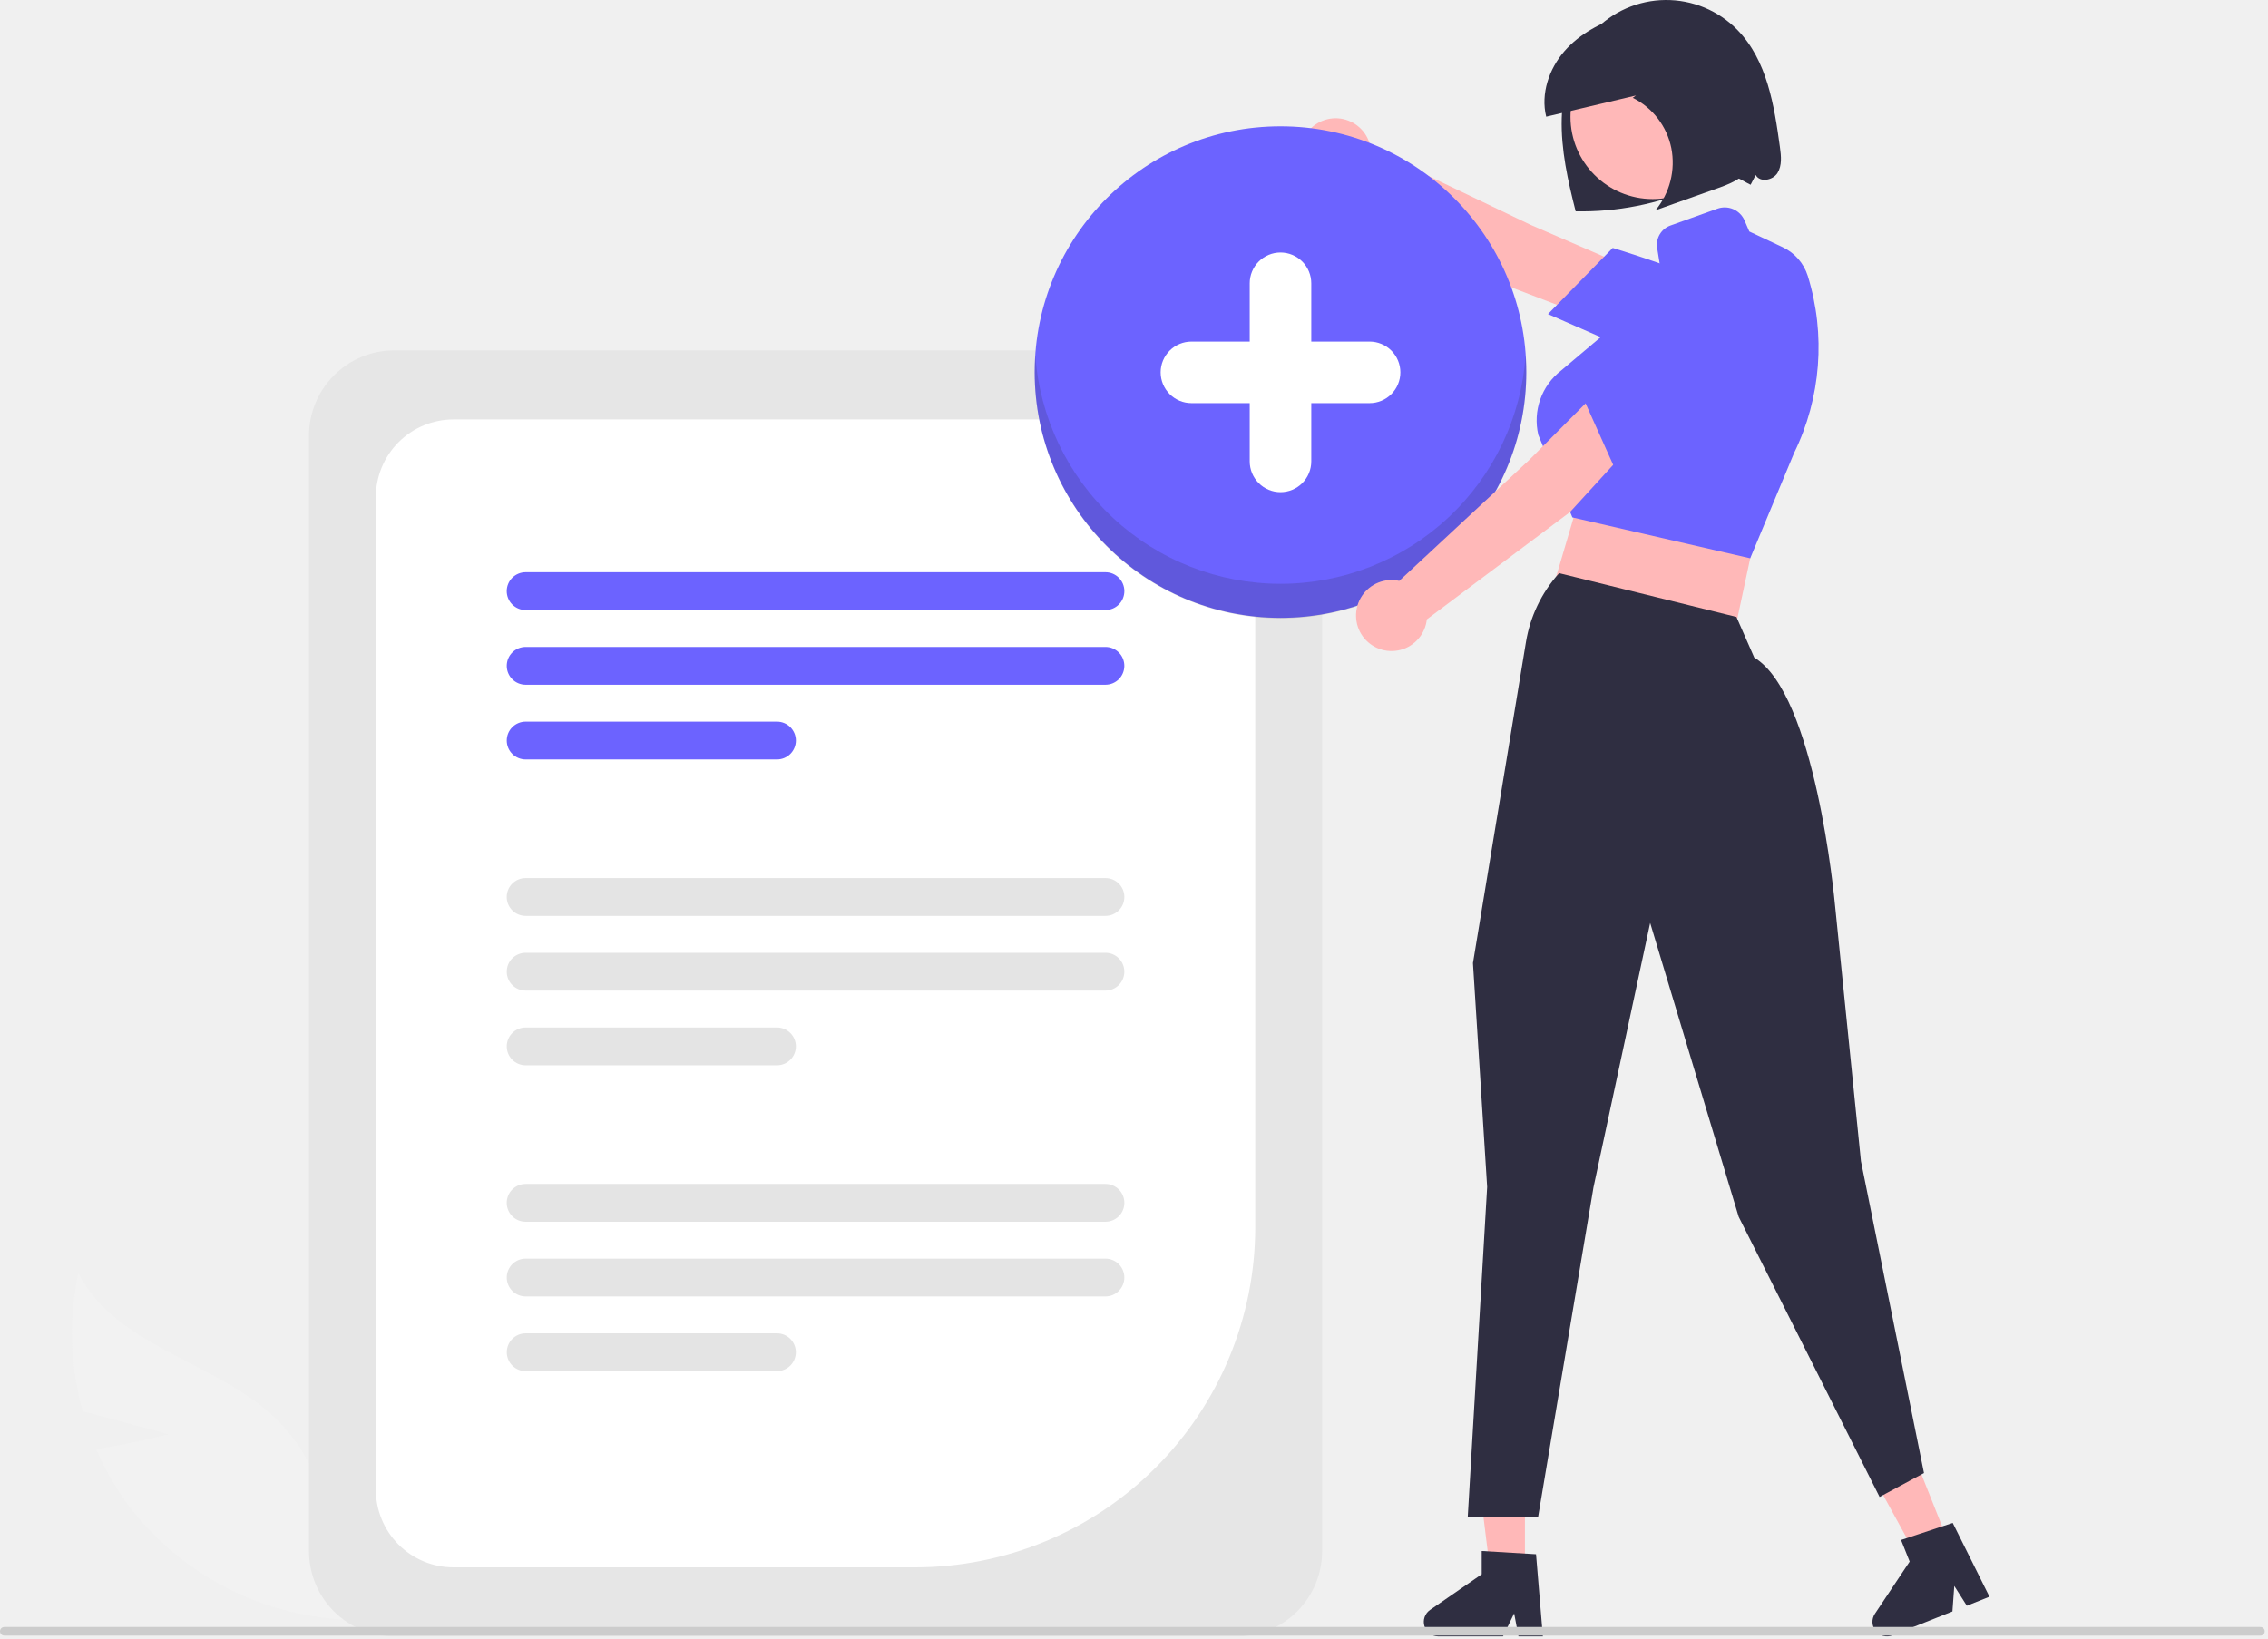
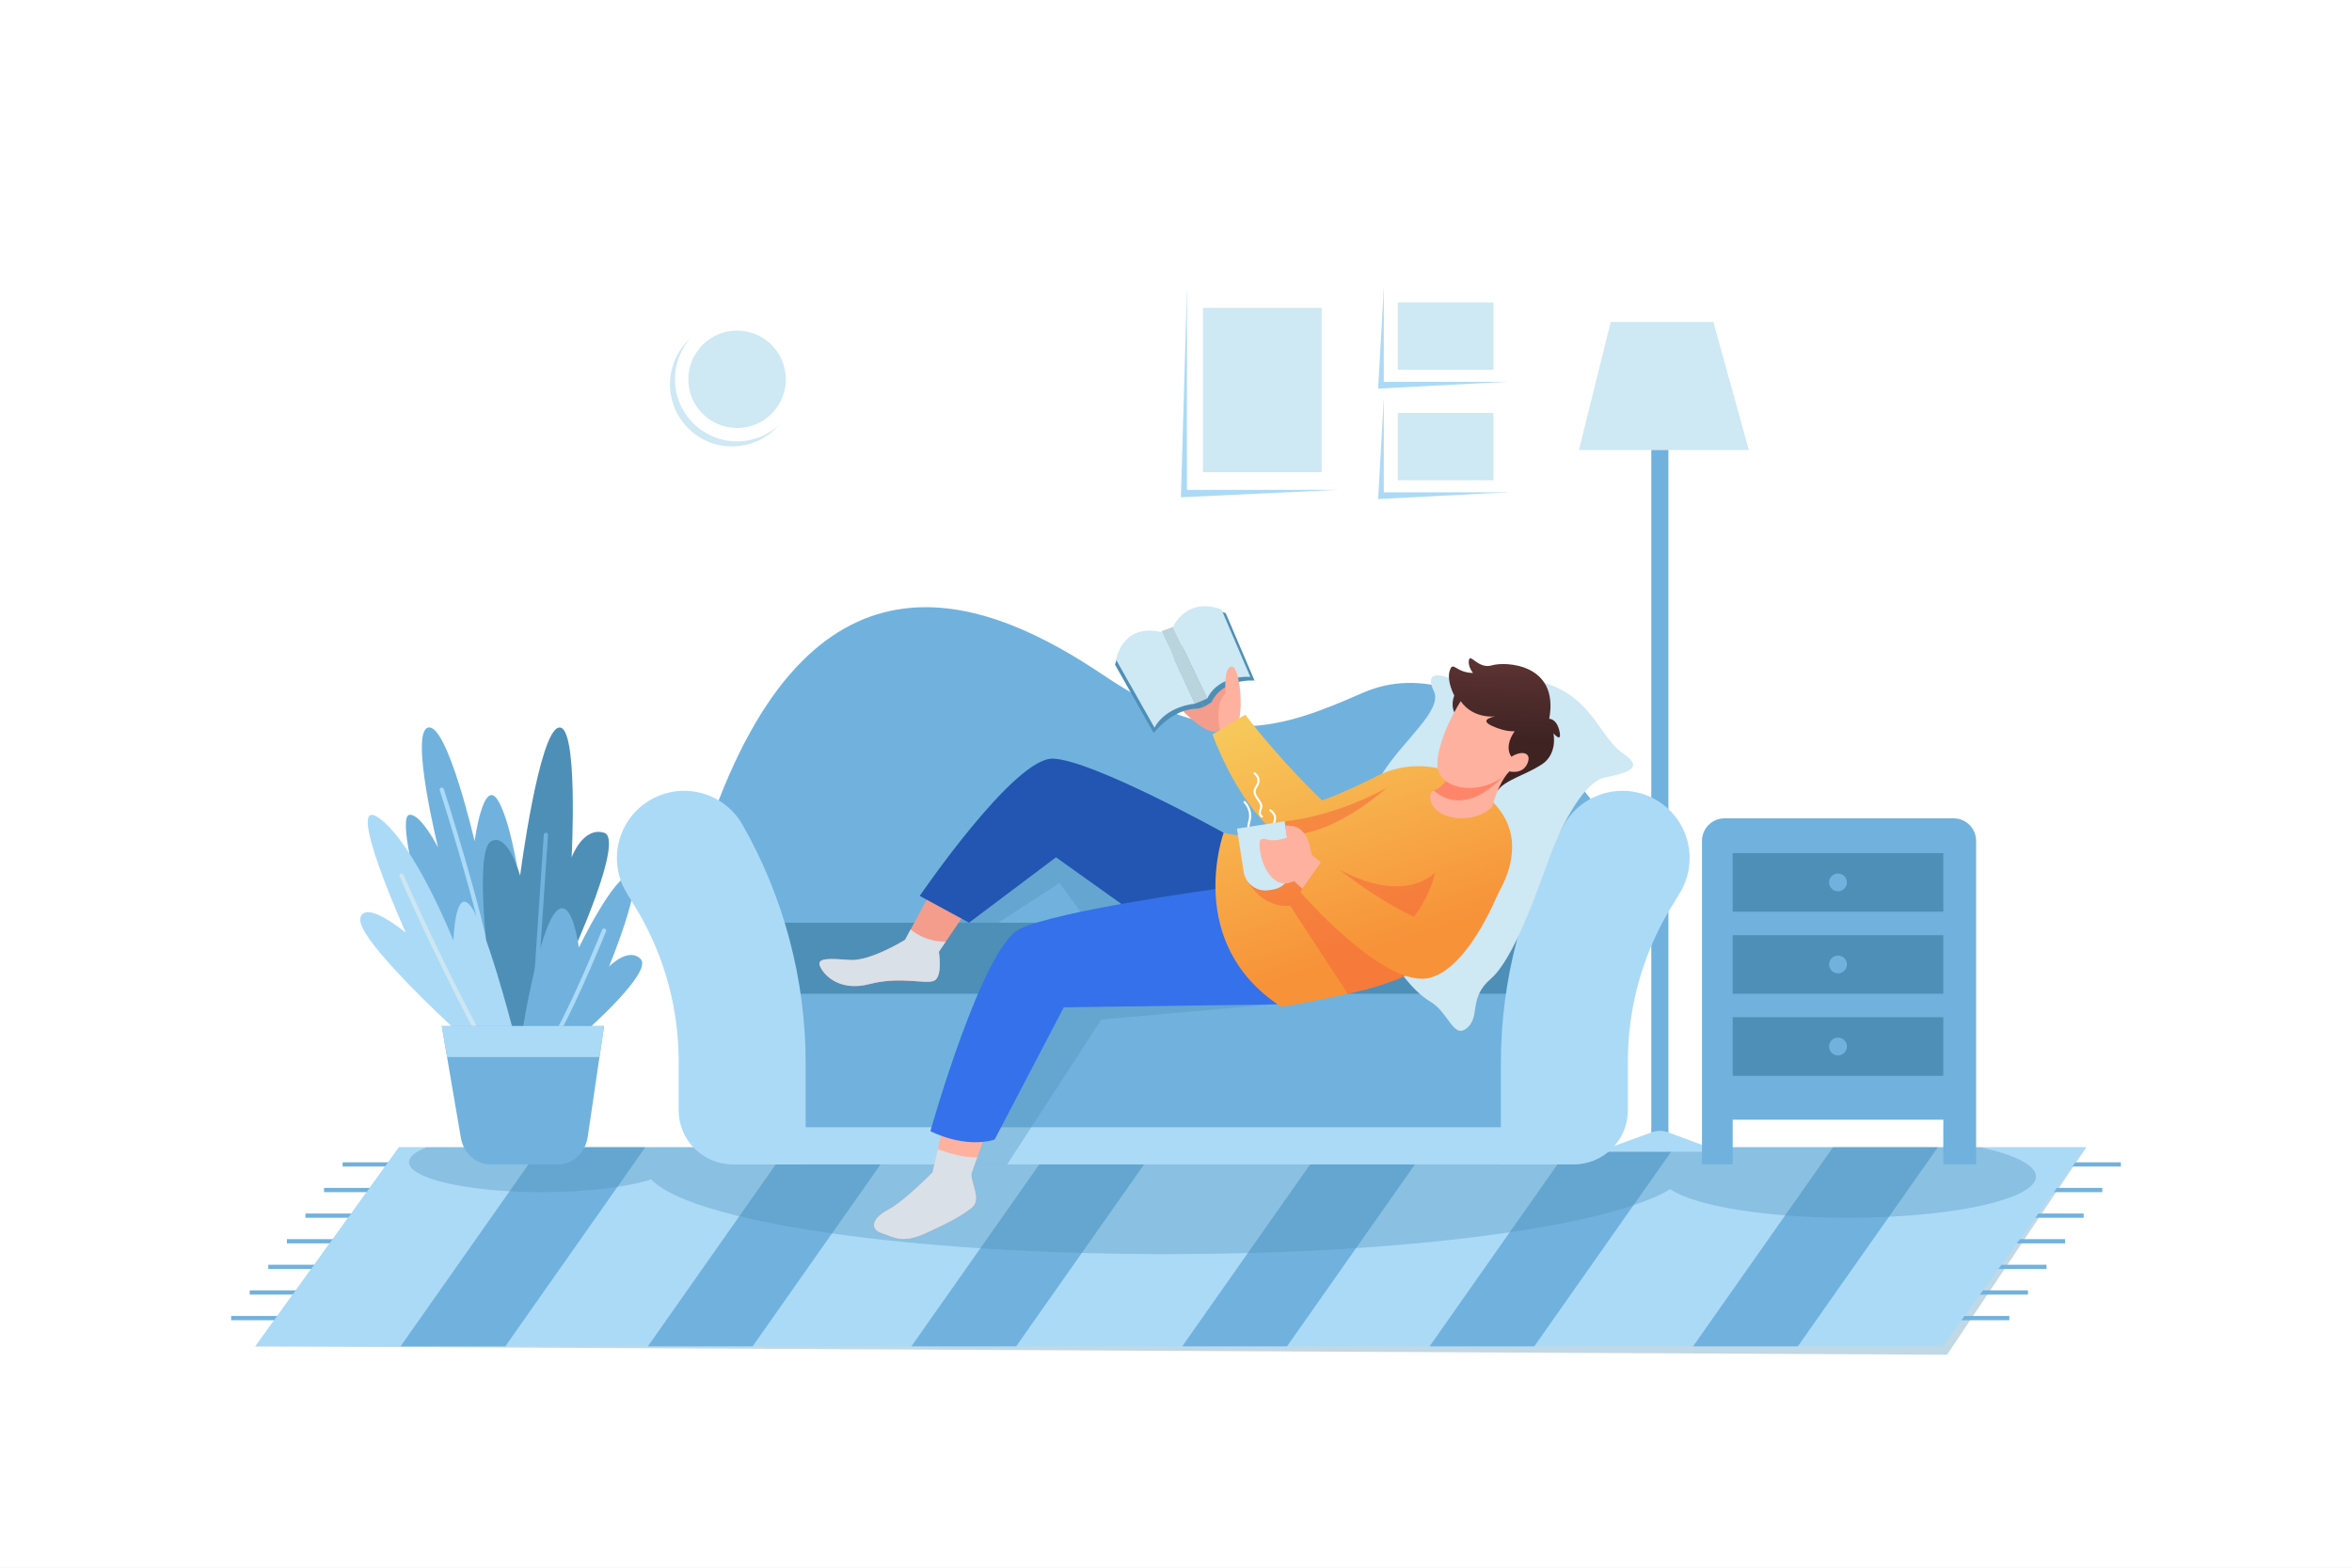
- <svg xmlns="http://www.w3.org/2000/svg" width="656" height="474" viewBox="0 0 656 474" fill="none">
-   <g clip-path="url(#clip0_77_822)">
-     <path d="M514.834 42.597C513.179 30.46 511.104 17.43 502.544 8.669C499.828 5.889 496.577 3.688 492.987 2.198C489.398 0.709 485.543 -0.039 481.657 0.002C477.771 0.042 473.933 0.869 470.375 2.432C466.816 3.996 463.612 6.264 460.954 9.099C454.723 15.746 451.971 25.08 451.719 34.188C451.467 43.296 453.496 52.302 455.746 61.131C467.654 61.369 479.474 59.043 490.404 54.31C493.083 53.002 495.861 51.911 498.714 51.047C501.601 50.312 503.66 52.162 506.346 53.451L507.82 50.628C509.027 52.874 512.765 52.208 514.12 50.049C515.476 47.889 515.179 45.123 514.834 42.597Z" fill="#2F2E41" />
-     <path d="M465.097 93.841L468.545 76.227L442.692 65.035L396.472 42.892C396.15 40.837 395.212 38.929 393.782 37.419C392.351 35.909 390.496 34.869 388.462 34.437C386.428 34.004 384.31 34.199 382.389 34.996C380.468 35.793 378.834 37.155 377.704 38.901C376.574 40.647 376 42.694 376.059 44.773C376.118 46.852 376.807 48.864 378.034 50.544C379.261 52.222 380.969 53.489 382.932 54.177C384.895 54.864 387.02 54.939 389.027 54.392L433.035 81.55L465.097 93.841Z" fill="#FFB8B8" />
-     <path d="M447.742 90.861L466.467 71.719L466.837 71.831C467.07 71.902 490.335 78.994 505.166 86.202C506.843 86.954 508.335 88.063 509.539 89.452C510.742 90.84 511.628 92.474 512.136 94.24C512.874 96.713 512.874 99.348 512.136 101.821C511.397 104.294 509.953 106.497 507.98 108.161C505.952 109.976 503.444 111.169 500.756 111.597C498.067 112.025 495.313 111.67 492.821 110.574L447.742 90.861Z" fill="#6C63FF" />
-     <path d="M447.684 175.017L500.338 189.087L510.971 139.346L462.642 124.387L447.684 175.017Z" fill="#FFB8B8" />
-     <path d="M506.232 161.516L454.795 149.687L444.946 125.815C444.144 122.407 444.339 118.841 445.506 115.541C446.674 112.241 448.766 109.346 451.532 107.201L470.325 91.334L480.399 78.465L479.303 71.645C479.106 70.282 479.392 68.893 480.111 67.718C480.83 66.544 481.937 65.657 483.24 65.212L496.667 60.397C498.152 59.842 499.791 59.872 501.255 60.48C502.718 61.089 503.895 62.231 504.548 63.675L505.971 66.967C505.971 66.967 512.043 69.825 515.466 71.432C517.227 72.233 518.8 73.397 520.08 74.847C521.361 76.298 522.321 78.003 522.897 79.85C528.135 96.782 526.723 115.075 518.947 131.002L506.232 161.516Z" fill="#6C63FF" />
-     <path d="M48.791 414.93L23.921 408.275C20.264 395.258 19.84 381.545 22.686 368.327C33.536 389.775 62.676 393.819 79.938 410.544C85.282 415.802 89.375 422.195 91.912 429.249C94.45 436.304 95.367 443.839 94.597 451.296L100.554 468.556C88.461 468.077 76.616 464.983 65.834 459.486C55.052 453.989 45.59 446.22 38.1 436.714C33.951 431.34 30.495 425.464 27.814 419.226C38.221 417.701 48.791 414.93 48.791 414.93Z" fill="#F2F2F2" />
-     <path d="M357.77 473.405H114.013C107.48 473.398 101.217 470.8 96.598 466.18C91.979 461.561 89.38 455.298 89.373 448.765V126.003C89.38 119.47 91.979 113.207 96.598 108.588C101.217 103.969 107.48 101.37 114.013 101.363H357.77C364.303 101.37 370.566 103.969 375.185 108.588C379.805 113.207 382.403 119.47 382.41 126.003V448.765C382.403 455.298 379.805 461.561 375.185 466.18C370.566 470.8 364.303 473.398 357.77 473.405Z" fill="#E6E6E6" />
-     <path d="M264.735 453.428H131.147C125.199 453.421 119.496 451.055 115.29 446.849C111.084 442.643 108.718 436.94 108.712 430.992V143.777C108.718 137.829 111.084 132.126 115.29 127.92C119.496 123.714 125.199 121.349 131.147 121.342H340.636C346.584 121.349 352.287 123.714 356.493 127.92C360.699 132.126 363.064 137.829 363.071 143.777V355.092C363.042 381.163 352.672 406.158 334.237 424.593C315.801 443.028 290.806 453.398 264.735 453.428Z" fill="white" />
-     <path d="M319.738 176.481H152.045C151.327 176.482 150.616 176.342 149.952 176.068C149.288 175.794 148.684 175.392 148.176 174.884C147.668 174.377 147.264 173.775 146.988 173.112C146.713 172.448 146.57 171.737 146.569 171.019C146.568 170.301 146.709 169.59 146.983 168.926C147.257 168.262 147.659 167.659 148.166 167.15C148.674 166.642 149.276 166.238 149.939 165.962C150.602 165.687 151.313 165.544 152.031 165.543H319.738C321.189 165.542 322.58 166.116 323.607 167.14C324.634 168.165 325.212 169.555 325.214 171.006C325.216 172.456 324.641 173.848 323.617 174.875C322.593 175.902 321.202 176.48 319.752 176.481H319.738Z" fill="#6C63FF" />
-     <path d="M319.738 198.092H152.045C150.594 198.092 149.203 197.516 148.178 196.49C147.152 195.465 146.576 194.074 146.576 192.623C146.576 191.173 147.152 189.781 148.178 188.756C149.203 187.73 150.594 187.154 152.045 187.154H319.738C321.188 187.154 322.58 187.73 323.605 188.756C324.631 189.781 325.207 191.173 325.207 192.623C325.207 194.074 324.631 195.465 323.605 196.49C322.58 197.516 321.188 198.092 319.738 198.092Z" fill="#6C63FF" />
-     <path d="M224.736 219.703H152.045C150.594 219.703 149.203 219.127 148.178 218.101C147.152 217.076 146.576 215.684 146.576 214.234C146.576 212.783 147.152 211.392 148.178 210.367C149.203 209.341 150.594 208.765 152.045 208.765H224.736C226.186 208.765 227.578 209.341 228.603 210.367C229.629 211.392 230.205 212.783 230.205 214.234C230.205 215.684 229.629 217.076 228.603 218.101C227.578 219.127 226.186 219.703 224.736 219.703Z" fill="#6C63FF" />
-     <path d="M319.738 264.964H152.045C150.595 264.966 149.203 264.392 148.176 263.367C147.149 262.343 146.571 260.953 146.569 259.502C146.568 258.052 147.142 256.66 148.166 255.633C149.191 254.606 150.581 254.028 152.031 254.026H319.738C321.189 254.025 322.58 254.599 323.607 255.623C324.634 256.648 325.212 258.038 325.214 259.489C325.216 260.939 324.641 262.331 323.617 263.358C322.593 264.385 321.202 264.963 319.752 264.964H319.738Z" fill="#E4E4E4" />
-     <path d="M319.738 286.575H152.045C150.594 286.575 149.203 285.999 148.178 284.973C147.152 283.948 146.576 282.557 146.576 281.106C146.576 279.655 147.152 278.264 148.178 277.239C149.203 276.213 150.594 275.637 152.045 275.637H319.738C321.188 275.637 322.58 276.213 323.605 277.239C324.631 278.264 325.207 279.655 325.207 281.106C325.207 282.557 324.631 283.948 323.605 284.973C322.58 285.999 321.188 286.575 319.738 286.575Z" fill="#E4E4E4" />
-     <path d="M224.736 308.186H152.045C150.594 308.186 149.203 307.609 148.178 306.584C147.152 305.558 146.576 304.167 146.576 302.716C146.576 301.266 147.152 299.875 148.178 298.849C149.203 297.823 150.594 297.247 152.045 297.247H224.736C226.186 297.247 227.578 297.823 228.603 298.849C229.629 299.875 230.205 301.266 230.205 302.716C230.205 304.167 229.629 305.558 228.603 306.584C227.578 307.609 226.186 308.186 224.736 308.186Z" fill="#E4E4E4" />
-     <path d="M319.738 353.447H152.045C150.595 353.449 149.203 352.874 148.176 351.85C147.149 350.825 146.571 349.435 146.569 347.985C146.568 346.534 147.142 345.142 148.166 344.115C149.191 343.089 150.581 342.511 152.031 342.509H319.738C321.189 342.507 322.58 343.081 323.607 344.106C324.634 345.13 325.212 346.52 325.214 347.971C325.216 349.421 324.641 350.813 323.617 351.84C322.593 352.867 321.202 353.445 319.752 353.447H319.738Z" fill="#E4E4E4" />
-     <path d="M319.738 375.058H152.045C150.594 375.058 149.203 374.481 148.178 373.456C147.152 372.43 146.576 371.039 146.576 369.588C146.576 368.138 147.152 366.747 148.178 365.721C149.203 364.695 150.594 364.119 152.045 364.119H319.738C321.188 364.119 322.58 364.695 323.605 365.721C324.631 366.747 325.207 368.138 325.207 369.588C325.207 371.039 324.631 372.43 323.605 373.456C322.58 374.481 321.188 375.058 319.738 375.058Z" fill="#E4E4E4" />
-     <path d="M224.736 396.669H152.045C150.596 396.666 149.208 396.088 148.184 395.063C147.161 394.038 146.586 392.648 146.586 391.199C146.586 389.751 147.161 388.361 148.184 387.336C149.208 386.31 150.596 385.733 152.045 385.73H224.736C226.185 385.733 227.573 386.31 228.596 387.336C229.62 388.361 230.195 389.751 230.195 391.199C230.195 392.648 229.62 394.038 228.596 395.063C227.573 396.088 226.185 396.666 224.736 396.669Z" fill="#E4E4E4" />
-     <path d="M370.373 178.74C409.641 178.74 441.473 146.907 441.473 107.64C441.473 68.373 409.641 36.541 370.373 36.541C331.106 36.541 299.274 68.373 299.274 107.64C299.274 146.907 331.106 178.74 370.373 178.74Z" fill="#6C63FF" />
-     <path opacity="0.16" d="M370.373 168.89C352.385 168.888 335.067 162.067 321.909 149.801C308.752 137.536 300.732 120.739 299.469 102.795C299.353 104.451 299.274 106.116 299.274 107.8C299.281 126.652 306.775 144.73 320.108 158.058C333.441 171.386 351.521 178.873 370.373 178.873C389.226 178.873 407.306 171.386 420.639 158.058C433.972 144.73 441.466 126.652 441.473 107.8C441.473 106.116 441.393 104.451 441.278 102.795C440.014 120.739 431.995 137.536 418.837 149.801C405.68 162.067 388.361 168.888 370.373 168.89Z" fill="#231F20" />
-     <path d="M370.374 142.385C368.013 142.382 365.75 141.443 364.08 139.774C362.411 138.105 361.472 135.842 361.469 133.481V81.96C361.468 80.79 361.697 79.631 362.144 78.55C362.591 77.468 363.247 76.486 364.074 75.658C364.901 74.83 365.883 74.173 366.964 73.725C368.045 73.277 369.203 73.046 370.373 73.046C371.543 73.046 372.702 73.277 373.783 73.725C374.864 74.173 375.846 74.83 376.673 75.658C377.5 76.486 378.155 77.468 378.602 78.55C379.049 79.631 379.279 80.79 379.277 81.96V133.481C379.275 135.842 378.336 138.105 376.667 139.774C374.997 141.443 372.734 142.382 370.374 142.385Z" fill="white" />
-     <path d="M335.708 107.721C335.711 105.36 336.65 103.097 338.32 101.427C339.989 99.758 342.252 98.819 344.613 98.816H396.134C397.304 98.815 398.463 99.044 399.544 99.492C400.626 99.938 401.608 100.594 402.436 101.421C403.264 102.248 403.921 103.23 404.369 104.311C404.817 105.392 405.047 106.55 405.047 107.72C405.047 108.891 404.817 110.049 404.369 111.13C403.921 112.211 403.264 113.193 402.436 114.02C401.608 114.847 400.626 115.503 399.544 115.949C398.463 116.396 397.304 116.626 396.134 116.625H344.613C342.252 116.622 339.989 115.683 338.32 114.014C336.65 112.345 335.711 110.081 335.708 107.721Z" fill="white" />
-     <path d="M477.254 122.828L462.124 113.173L442.246 133.136L404.724 168.045C402.694 167.593 400.575 167.767 398.646 168.546C396.717 169.325 395.071 170.67 393.924 172.405C392.777 174.14 392.183 176.182 392.222 178.262C392.261 180.341 392.93 182.36 394.141 184.05C395.352 185.741 397.048 187.025 399.004 187.731C400.96 188.437 403.085 188.532 405.097 188.005C407.108 187.477 408.912 186.351 410.27 184.776C411.628 183.201 412.476 181.25 412.701 179.183L454.082 148.168L477.254 122.828Z" fill="#FFB8B8" />
-     <path d="M468.129 137.888L457.168 113.457L457.409 113.154C457.56 112.963 472.675 93.908 484.81 82.743C486.124 81.459 487.702 80.476 489.434 79.864C491.167 79.252 493.012 79.025 494.841 79.2C497.412 79.419 499.864 80.383 501.895 81.975C503.926 83.567 505.448 85.717 506.275 88.161C507.222 90.713 507.414 93.484 506.829 96.142C506.244 98.8 504.905 101.233 502.973 103.151L468.129 137.888Z" fill="#6C63FF" />
-     <path d="M478.032 57.586C491.168 57.586 501.817 46.937 501.817 33.8C501.817 20.664 491.168 10.015 478.032 10.015C464.895 10.015 454.246 20.664 454.246 33.8C454.246 46.937 464.895 57.586 478.032 57.586Z" fill="#FFB8B8" />
-     <path d="M441.077 456.369H431.244L426.564 418.442H441.077V456.369Z" fill="#FFB8B8" />
-     <path d="M446.267 473.406H439.215L437.956 466.748L434.733 473.406H416.03C415.134 473.406 414.261 473.119 413.539 472.588C412.816 472.057 412.283 471.308 412.016 470.453C411.749 469.597 411.763 468.678 412.055 467.83C412.348 466.983 412.903 466.251 413.641 465.742L428.576 455.427V448.696L444.286 449.634L446.267 473.406Z" fill="#2F2E41" />
-     <path d="M564.317 448.015L555.181 451.652L536.806 418.145L550.29 412.777L564.317 448.015Z" fill="#FFB8B8" />
-     <path d="M575.44 461.925L568.888 464.533L565.257 458.813L564.724 466.191L547.347 473.108C546.514 473.439 545.597 473.496 544.73 473.269C543.862 473.043 543.09 472.545 542.526 471.849C541.961 471.152 541.634 470.293 541.592 469.398C541.551 468.502 541.796 467.617 542.293 466.871L552.355 451.763L549.865 445.51L564.808 440.571L575.44 461.925Z" fill="#2F2E41" />
-     <path d="M444.87 438.946H424.53L430.151 343.387L426.042 278.615L426.051 278.563L441.377 185.716C442.583 178.395 445.841 171.565 450.773 166.022L450.959 165.812L502.251 178.479L507.408 190.238C525.017 200.712 530.578 259.771 530.807 262.287L538.262 335.911L556.498 426.144L543.656 433.059L543.441 432.631L502.898 352.012L477.294 266.993L460.897 343.512L444.87 438.946Z" fill="#2F2E41" />
-     <path d="M507.489 34.92C506.647 29.391 505.768 23.816 503.791 18.61C501.813 13.404 498.626 8.528 494.054 5.579C486.815 0.91 477.442 1.81 469.326 4.496C463.05 6.573 456.923 9.73 452.496 14.805C448.07 19.881 445.584 27.123 447.23 33.759C455.888 31.714 464.545 29.668 473.203 27.623L472.255 28.292C475.098 29.71 477.58 31.756 479.514 34.276C481.448 36.797 482.782 39.724 483.415 42.837C484.034 45.987 483.945 49.236 483.155 52.348C482.364 55.46 480.892 58.357 478.844 60.831C484.749 58.736 490.653 56.642 496.558 54.547C500.202 53.254 504.103 51.764 506.264 48.448C508.77 44.604 508.187 39.508 507.489 34.92Z" fill="#2F2E41" />
-     <path d="M1.247 473.177H653.8C654.131 473.177 654.448 473.045 654.682 472.811C654.916 472.578 655.047 472.26 655.047 471.93C655.047 471.599 654.916 471.282 654.682 471.048C654.448 470.814 654.131 470.683 653.8 470.683H1.247C0.916 470.683 0.599 470.814 0.365 471.048C0.131 471.282 0 471.599 0 471.93C0 472.26 0.131 472.578 0.365 472.811C0.599 473.045 0.916 473.177 1.247 473.177Z" fill="#CCCCCC" />
+ <svg xmlns="http://www.w3.org/2000/svg" version="1.1" x="0px" y="0px" viewBox="0 0 750 500" style="enable-background:new 0 0 750 500;" xml:space="preserve">
+   <g id="BACKGROUND">
+     <rect style="fill:#FFFFFF;" width="750" height="500" />
  </g>
-   <defs>
-     <clipPath id="clip0_77_822">
-       <rect width="655.047" height="473.406" fill="white" />
-     </clipPath>
-   </defs>
+   <g id="OBJECTS">
+     <g>
+       <polygon style="opacity:0.35;fill:#4E8FB7;" points="81.436,429.39 620.86,432.081 665.242,365.926 127.215,365.926   " />
+       <g>
+         <g>
+           <g>
+             <g>
+               <rect x="73.705" y="419.72" style="fill:#70B2DD;" width="21.15" height="1.35" />
+             </g>
+           </g>
+           <g>
+             <g>
+               <rect x="79.63" y="411.55" style="fill:#70B2DD;" width="21.15" height="1.35" />
+             </g>
+           </g>
+           <g>
+             <g>
+               <rect x="85.555" y="403.381" style="fill:#70B2DD;" width="21.15" height="1.35" />
+             </g>
+           </g>
+           <g>
+             <g>
+               <rect x="91.48" y="395.213" style="fill:#70B2DD;" width="21.15" height="1.35" />
+             </g>
+           </g>
+           <g>
+             <g>
+               <rect x="97.405" y="387.043" style="fill:#70B2DD;" width="21.151" height="1.35" />
+             </g>
+           </g>
+           <g>
+             <g>
+               <rect x="103.33" y="378.874" style="fill:#70B2DD;" width="21.15" height="1.35" />
+             </g>
+           </g>
+           <g>
+             <g>
+               <rect x="109.255" y="370.705" style="fill:#70B2DD;" width="21.151" height="1.35" />
+             </g>
+           </g>
+         </g>
+         <g>
+           <g>
+             <g>
+               <rect x="619.594" y="419.72" style="fill:#70B2DD;" width="21.15" height="1.35" />
+             </g>
+           </g>
+           <g>
+             <g>
+               <rect x="625.519" y="411.55" style="fill:#70B2DD;" width="21.15" height="1.35" />
+             </g>
+           </g>
+           <g>
+             <g>
+               <rect x="631.444" y="403.381" style="fill:#70B2DD;" width="21.15" height="1.35" />
+             </g>
+           </g>
+           <g>
+             <g>
+               <rect x="637.369" y="395.213" style="fill:#70B2DD;" width="21.15" height="1.35" />
+             </g>
+           </g>
+           <g>
+             <g>
+               <rect x="643.294" y="387.043" style="fill:#70B2DD;" width="21.151" height="1.35" />
+             </g>
+           </g>
+           <g>
+             <g>
+               <rect x="649.219" y="378.874" style="fill:#70B2DD;" width="21.15" height="1.35" />
+             </g>
+           </g>
+           <g>
+             <g>
+               <rect x="655.144" y="370.705" style="fill:#70B2DD;" width="21.151" height="1.35" />
+             </g>
+           </g>
+         </g>
+         <polygon style="fill:#ABDAF7;" points="665.242,365.926 661.799,370.705 660.827,372.055 655.899,378.872 654.927,380.222      650.013,387.04 649.041,388.39 644.114,395.208 643.142,396.558 638.227,403.375 637.255,404.725 632.328,411.556      631.356,412.906 626.428,419.724 625.456,421.074 619.462,429.39 81.436,429.39 87.43,421.074 88.402,419.724 93.33,412.906      94.302,411.556 99.229,404.725 100.201,403.375 105.115,396.558 106.087,395.208 111.015,388.39 111.987,387.04 116.901,380.222      117.873,378.872 122.801,372.055 123.773,370.705 127.215,365.926    " />
+         <polygon style="fill:#70B2DD;" points="205.746,365.926 161.142,429.39 127.742,429.39 164.409,377.225 172.347,365.926    " />
+         <polygon style="fill:#70B2DD;" points="284.615,365.926 265.31,393.385 240.01,429.39 206.597,429.39 235.758,387.904      251.202,365.926    " />
+         <polygon style="fill:#70B2DD;" points="368.654,365.926 344.975,399.609 324.049,429.39 290.636,429.39 312.615,398.124      335.241,365.926    " />
+         <polygon style="fill:#70B2DD;" points="455.016,365.926 432.429,398.07 410.41,429.39 376.997,429.39 397.896,399.649      421.602,365.926    " />
+         <polygon style="fill:#70B2DD;" points="533.87,365.926 520.883,384.394 489.266,429.39 455.866,429.39 481.422,393.021      500.471,365.926    " />
+         <polygon style="fill:#70B2DD;" points="617.91,365.926 602.344,388.079 573.305,429.39 539.892,429.39 569.255,387.621      584.496,365.926    " />
+       </g>
+       <path style="opacity:0.35;fill:#4E8FB7;" d="M631.531,365.926H209.698h-0.9h-72.744c-3.594,1.391-5.648,3.019-5.648,4.749    c0,4.766,15.505,8.718,35.795,9.447c2.177,0.068,4.395,0.102,6.674,0.102c14.384,0,27.091-1.609,34.774-4.07    c4.104,4.321,13.92,8.316,28.108,11.75c8.411,2.039,18.36,3.888,29.552,5.481c14,1.998,29.957,3.605,47.305,4.739    c10.328,0.675,21.155,1.174,32.36,1.485c8.829,0.257,17.915,0.378,27.163,0.378c8.762,0,17.361-0.122,25.758-0.337    c11.988-0.31,23.544-0.851,34.534-1.58c18.077-1.188,34.615-2.902,48.993-5.049c16.214-2.403,29.673-5.319,39.461-8.627    c4.833-1.62,8.775-3.335,11.718-5.117c5.67,3.888,19.292,6.966,36.653,8.343c6.318,0.5,13.122,0.77,20.223,0.77    c4.415,0,8.721-0.108,12.866-0.311c26.812-1.283,46.873-6.534,46.873-12.825C649.217,371.609,642.453,368.302,631.531,365.926z" />
+       <g>
+         <g>
+           <polygon style="fill:#ABDAF7;" points="426.567,156.24 376.561,158.602 378.489,92.788     " />
+           <rect x="378.489" y="92.788" style="fill:#FFFFFF;" width="48.078" height="63.451" />
+           <rect x="383.591" y="98.188" style="fill:#CEE8F4;" width="37.874" height="52.426" />
+         </g>
+         <g>
+           <polygon style="fill:#ABDAF7;" points="480.556,121.776 439.45,123.951 441.259,92     " />
+           <rect x="446.019" y="87.239" transform="matrix(-1.836970e-16 1 -1 -1.836970e-16 567.7958 -354.0193)" style="fill:#FFFFFF;" width="29.777" height="39.298" />
+           <rect x="450.252" y="91.927" transform="matrix(-1.836970e-16 1 -1 -1.836970e-16 568.1656 -353.7888)" style="fill:#CEE8F4;" width="21.45" height="30.522" />
+         </g>
+         <g>
+           <polygon style="fill:#ABDAF7;" points="480.556,157.028 439.45,159.165 441.259,127.251     " />
+           <rect x="446.019" y="122.491" transform="matrix(-1.836970e-16 1 -1 -1.836970e-16 603.047 -318.7681)" style="fill:#FFFFFF;" width="29.777" height="39.298" />
+           <rect x="450.252" y="127.178" transform="matrix(-1.836970e-16 1 -1 -1.836970e-16 603.4167 -318.5376)" style="fill:#CEE8F4;" width="21.45" height="30.522" />
+         </g>
+         <g>
+           <circle style="fill:#CEE8F4;" cx="233.433" cy="122.578" r="19.8" />
+           <circle style="fill:#FFFFFF;" cx="235.036" cy="120.975" r="19.8" />
+           <circle style="fill:#CEE8F4;" cx="235.036" cy="120.975" r="15.538" />
+         </g>
+       </g>
+       <g>
+         <g>
+           <path style="fill:#70B2DD;" d="M166.743,286.183c-0.666-1.241-3.141-22.685-7.866-30.751c-4.725-8.066-7.538,12.86-7.538,12.86      s-8.663-37.414-14.738-36.257c-6.075,1.156,3.094,38.282,3.094,38.282s-5.569-10.962-9.169-10.431      c-3.6,0.531,2.7,24.382,2.7,24.382l10.8,25.201l22.723-8.451L166.743,286.183z" />
+           <path style="fill:#F0F8FF;" d="M156.147,308.677" />
+           <path style="fill:#F0F8FF;" d="M140.877,251.866" />
+           <path style="fill:#ABDAF7;" d="M156.146,309.352c-0.33,0-0.618-0.241-0.667-0.578c-2.468-16.964-15.117-56.306-15.245-56.701      c-0.114-0.355,0.081-0.736,0.436-0.849c0.355-0.116,0.736,0.08,0.85,0.435c0.128,0.397,12.812,39.847,15.295,56.92      c0.054,0.369-0.202,0.712-0.571,0.766C156.211,309.349,156.179,309.352,156.146,309.352z" />
+           <path style="fill:#4E8FB7;" d="M155.727,306.829c0,0-4.5-35.612,0.9-38.537c5.4-2.925,9.225,10.969,9.225,10.969      s5.963-45.845,12.319-47.195c6.356-1.35,4.106,41.401,4.106,41.401s3.591-9.9,10.346-7.875      c6.755,2.025-10.571,39.601-10.571,39.601l-5.175,23.405h-16.2L155.727,306.829z" />
+           <g>
+             <line style="fill:#F0F8FF;" x1="174.078" y1="266.267" x2="169.902" y2="328.597" />
+             <path style="fill:#70B2DD;" d="M169.903,329.272c-0.015,0-0.03,0-0.046-0.001c-0.372-0.025-0.654-0.347-0.629-0.719       l4.175-62.331c0.026-0.372,0.355-0.672,0.718-0.629c0.372,0.025,0.654,0.347,0.629,0.719l-4.175,62.331       C170.552,328.999,170.255,329.272,169.903,329.272z" />
+           </g>
+           <path style="fill:#70B2DD;" d="M166.75,328.597c-0.223-0.736,5.177-31.786,10.409-37.693c5.231-5.906,7.425,11.306,7.425,11.306      s11.475-23.625,16.369-22.951c4.894,0.675-6.75,29.026-6.75,29.026s6.244-6.413,10.125-2.362      c3.881,4.05-17.213,22.674-17.213,22.674H166.75z" />
+           <g>
+             <path style="fill:#F0F8FF;" d="M192.623,296.811c0,0-8.377,20.709-14.452,31.786" />
+             <path style="fill:#ABDAF7;" d="M178.171,329.272c-0.109,0-0.221-0.026-0.324-0.083c-0.327-0.179-0.447-0.589-0.268-0.916       c5.987-10.916,14.335-31.508,14.419-31.715c0.14-0.345,0.534-0.509,0.879-0.373c0.345,0.14,0.512,0.534,0.372,0.879       c-0.084,0.207-8.461,20.873-14.486,31.858C178.641,329.146,178.409,329.272,178.171,329.272z" />
+           </g>
+           <path style="fill:#ABDAF7;" d="M163.321,327.524c0,0-8.438-32.569-13.331-38.645c-4.894-6.075-5.4,11.138-5.4,11.138      s-12.319-31.051-23.794-39.151c-11.475-8.1,8.606,36.62,8.606,36.62s-13.163-10.969-14.513-4.556      c-1.35,6.413,29.363,34.594,29.363,34.594H163.321z" />
+           <path style="fill:#CEE6F2;" d="M151.937,327.21c-13.833-26.332-23.173-48-23.266-48.216c-0.148-0.344-0.546-0.504-0.887-0.353      c-0.343,0.146-0.501,0.543-0.354,0.886c0.093,0.216,9.452,21.93,23.31,48.311c0.121,0.229,0.356,0.361,0.599,0.361      c0.105,0,0.213-0.025,0.313-0.078C151.983,327.949,152.111,327.54,151.937,327.21z" />
+         </g>
+         <path style="fill:#70B2DD;" d="M192.623,327.247l-1.458,9.896l-3.753,25.435c-0.756,5.076-4.725,8.802-9.383,8.802h-21.736     c-4.577,0-8.492-3.591-9.342-8.546l-4.388-25.691l-1.688-9.896H192.623z" />
+         <polygon style="fill:#ABDAF7;" points="192.623,327.247 191.165,337.143 142.564,337.143 140.877,327.247    " />
+       </g>
+       <g>
+         <polygon style="fill:#CEE8F4;" points="557.664,143.527 503.494,143.527 513.62,102.688 546.358,102.688    " />
+         <rect x="526.566" y="143.527" style="fill:#70B2DD;" width="5.457" height="223.803" />
+         <path style="fill:#ABDAF7;" d="M509.691,367.33h38.922l-16.68-6.175c-1.703-0.63-3.574-0.635-5.28-0.013L509.691,367.33z" />
+       </g>
+       <g>
+         <path style="fill:#70B2DD;" d="M630.141,268.19V371.38h-10.463v-14.27h-67.164v14.27h-9.788V268.19     c0-3.97,3.219-7.189,7.189-7.189h73.036C626.922,261.001,630.141,264.22,630.141,268.19z" />
+         <g>
+           <rect x="552.514" y="272.09" style="fill:#4E8FB7;" width="67.164" height="18.682" />
+           <path style="fill:#70B2DD;" d="M588.937,281.431c0,1.569-1.272,2.841-2.841,2.841c-1.569,0-2.841-1.272-2.841-2.841      c0-1.569,1.272-2.841,2.841-2.841C587.665,278.59,588.937,279.862,588.937,281.431z" />
+           <rect x="552.514" y="298.265" style="fill:#4E8FB7;" width="67.164" height="18.682" />
+           <path style="fill:#70B2DD;" d="M588.937,307.606c0,1.569-1.272,2.841-2.841,2.841c-1.569,0-2.841-1.272-2.841-2.841      c0-1.569,1.272-2.841,2.841-2.841C587.665,304.765,588.937,306.037,588.937,307.606z" />
+           <rect x="552.514" y="324.44" style="fill:#4E8FB7;" width="67.164" height="18.682" />
+           <path style="fill:#70B2DD;" d="M588.937,333.78c0,1.569-1.272,2.841-2.841,2.841c-1.569,0-2.841-1.272-2.841-2.841      c0-1.569,1.272-2.841,2.841-2.841C587.665,330.94,588.937,332.212,588.937,333.78z" />
+         </g>
+       </g>
+       <g>
+         <g>
+           <path style="fill:#70B2DD;" d="M508.69,256.816c0,0-36.629-52.314-74.288-35.776c-26.72,11.734-46.718,18.434-82.431-5.633      c-35.712-24.067-89.289-46.5-122.802,39.868v59.225h242.891L508.69,256.816z" />
+           <rect x="245.608" y="294.28" style="fill:#70B2DD;" width="235.085" height="77.1" />
+           <rect x="242.458" y="294.28" style="fill:#4E8FB7;" width="247.955" height="22.667" />
+           <rect x="245.608" y="359.526" style="fill:#ABDAF7;" width="235.085" height="11.853" />
+           <path style="fill:#ABDAF7;" d="M256.909,371.38h-23.214c-9.547,0-17.287-7.74-17.287-17.287v-15.636      c0-16.63-4.397-32.964-12.745-47.346l-3.84-6.339c-5.903-9.745-3.151-22.405,6.265-28.82v0      c10.348-7.049,24.509-3.766,30.699,7.117v0c13.188,23.184,20.122,49.398,20.122,76.071V371.38z" />
+           <path style="fill:#ABDAF7;" d="M478.595,371.38h23.214c9.547,0,17.287-7.74,17.287-17.287v-15.636      c0-16.63,4.397-32.964,12.746-47.346l3.84-6.339c5.903-9.745,3.151-22.405-6.265-28.82l0,0      c-10.347-7.049-24.508-3.766-30.699,7.117v0c-13.188,23.184-20.122,49.398-20.122,76.071V371.38z" />
+           <polygon style="opacity:0.35;fill:#4E8FB7;" points="309.341,371.38 321.154,371.38 351.192,325.161 407.185,320.19       333.473,320.19     " />
+           <path style="opacity:0.35;fill:#4E8FB7;" d="M333.641,265.38l-47.94,40.921c-13.056,0-23.64,1.835-23.64,4.1      c0,2.264,10.584,4.1,23.64,4.1c13.056,0,23.64-1.835,23.64-4.1c0-1.427-4.209-2.682-10.586-3.417l39.106-25.362l9.225,12.656      h27.563L333.641,265.38z" />
+           <polygon style="fill:none;stroke:#70B2DD;stroke-width:1.35;stroke-miterlimit:10;" points="388.504,235.8 397.977,270.992       423.37,265.38     " />
+         </g>
+         <g>
+           <path style="fill:#CEE8F4;" d="M445.018,307.78c0,0,5.012,8.1,11.028,11.644c6.016,3.544,7.366,12.15,11.754,8.438      c4.388-3.713,0.337-9.457,7.594-15.698c7.256-6.24,14.513-27.197,18.732-38.741c4.219-11.544,11.306-24.032,17.382-25.382      c6.075-1.35,13.5-2.7,6.244-7.594c-7.256-4.894-9.45-16.032-21.938-21.432c-12.488-5.4-28.688-0.506-32.738-2.363      c-4.05-1.856-8.903-2.363-5.886,3.713c3.017,6.075-9.553,15.496-16.434,26.39C433.874,257.651,402.999,271.667,445.018,307.78z" />
+           <g>
+             <path style="fill:#F49D8C;" d="M308.581,290.057l-7.007,10.301h-0.014l-2.173,3.2c0,0,1.255,7.844-1.444,9.194       c-2.7,1.35-10.544-1.512-20.669,1.107c-10.125,2.619-15.012-3.456-15.863-5.913c-0.837-2.444,3.038-2.268,9.531-1.769       c6.507,0.5,17.645-6.413,17.645-6.413l1.796-3.308l6.305-11.624L308.581,290.057z" />
+             <path style="fill:#D9E0E8;" d="M299.388,303.558c0,0,1.255,7.844-1.444,9.194c-2.7,1.35-10.544-1.512-20.669,1.107       c-10.125,2.619-15.012-3.456-15.863-5.913c-0.837-2.444,3.038-2.268,9.531-1.769c6.507,0.5,17.645-6.413,17.645-6.413       l1.796-3.308c2.079,1.701,5.819,3.902,11.178,3.902L299.388,303.558z" />
+             <path style="fill:#2256B2;" d="M390.197,265.595c0,0-42.155-23.405-54.53-23.63c-12.375-0.225-42.384,43.783-42.384,43.783       l15.721,8.531l27.732-20.857l24.301,17.349l36.676-5.605L390.197,265.595z" />
+           </g>
+           <g>
+             <path style="fill:#FEB19E;" d="M311.62,369.148l-1.89,5.238c0,3.375,3.375,8.316,0,10.908       c-3.375,2.592-6.858,4.495-14.513,7.992c-7.641,3.483-10.233,1.228-14.054,0c-3.834-1.242-3.159-4.725,2.025-7.425       c5.171-2.7,14.175-11.934,14.175-11.934l1.688-7.385l2.7-11.853l14.054,2.93L311.62,369.148z" />
+             <path style="fill:#D9E0E8;" d="M309.73,374.386c0,3.375,3.375,8.316,0,10.908c-3.375,2.592-6.858,4.495-14.513,7.992       c-7.641,3.483-10.233,1.228-14.054,0c-3.834-1.242-3.159-4.725,2.025-7.425c5.171-2.7,14.175-11.934,14.175-11.934l1.688-7.385       c3.308,1.215,8.276,2.7,12.569,2.605L309.73,374.386z" />
+             <path style="fill:#3471EA;" d="M387.868,283.512c0,0-50.739,6.886-62.721,12.793c-11.982,5.906-28.463,64.464-28.463,64.464       s10.575,5.625,20.475,2.7l22.05-42.188l68.05-0.949L387.868,283.512z" />
+           </g>
+           <g>
+             <path style="fill:#F49D8C;" d="M375.408,224.838c0,0,7.509,8.775,12.15,8.522l7.425-3.291l-3.234-16.899L375.408,224.838z" />
+             <g>
+               <path style="fill:#4E8FB7;" d="M375.408,201.128c0,0,4.134-9.703,15.441-5.569l9.197,21.516c0,0-9.956-0.928-13.753,6.919        l-2.25,1.378l-1.604-2.559L375.408,201.128z" />
+               <path style="fill:#4E8FB7;" d="M370.252,203.363c0,0-11.326-3.95-14.701,8.622l12.319,21.769        c4.149-4.784,8.818-7.736,14.316-7.763l1.856-0.619L370.252,203.363z" />
+               <polygon style="fill:#BAD4DD;" points="384.942,222.813 381.061,224.416 370.345,201.297 374.058,199.947       " />
+               <path style="fill:#CEE8F4;" d="M370.534,201.703c0,0-11.326-3.95-14.701,8.622l12.319,21.769c0,0,2.785-6.413,12.91-7.678        L370.534,201.703z" />
+               <path style="fill:#CEE8F4;" d="M374.058,199.947c0,0,4.134-9.703,15.441-5.569l9.197,21.516c0,0-9.956-0.928-13.753,6.919        L374.058,199.947z" />
+             </g>
+             <path style="fill:#FEB19E;" d="M389.077,233.36c0,0-2.109-8.606,1.772-12.319c0,0-0.844-7.678,1.688-8.438       s4.006,12.066,2.447,17.466L389.077,233.36z" />
+           </g>
+           <g>
+             <linearGradient id="SVGID_1_" gradientUnits="userSpaceOnUse" x1="442.285" y1="301.378" x2="417.535" y2="225.777">
+               <stop offset="0" style="stop-color:#F79239" />
+               <stop offset="1" style="stop-color:#F7C759" />
+             </linearGradient>
+             <path style="fill:url(#SVGID_1_);" d="M481.3,276.554c-2.727,10.517-13.217,22.626-25.988,30.673       c-2.187,1.377-4.455,2.646-6.75,3.753c-5.13,2.497-11.961,4.455-18.806,5.967c-14.081,3.119-21.195,4.165-21.195,4.165       c-31.213-20.25-18.365-55.516-18.365-55.516c6.926,2.025,16.353-0.166,16.353-0.166       c-12.501-10.125-19.926-31.226-19.926-31.226l10.476-6.251c11.3,14.85,24.462,27.325,24.462,27.325s6.075-1.998,17.888-7.911       c11.813-5.913,22.572-1.283,22.572-1.283C479.194,254.751,484.5,264.242,481.3,276.554z" />
+             <path style="opacity:0.5;fill:#F6613A;" d="M458.347,277.533c0,0-10.348,13.368-36.111-3.001l24.382,25.26l15.404-4.95       L458.347,277.533z" />
+             <path style="opacity:0.5;fill:#F6613A;" d="M455.312,307.213v0.014c-2.187,1.377-4.455,2.646-6.75,3.753       c-5.13,2.497-11.961,4.455-18.806,5.967l-18.347-28.067c-8.897,0.783-13.433-7.574-13.433-7.574l16.052-3.672L455.312,307.213z       " />
+             <path style="opacity:0.5;fill:#F6613A;" d="M409.633,261.945c0,0,14.59-0.949,32.497-10.632c0,0-13.218,12.057-26.287,14.462       l-5.756,2.855L409.633,261.945z" />
+           </g>
+           <g>
+             <linearGradient id="SVGID_00000119805333360825458830000003233761579912494012_" gradientUnits="userSpaceOnUse" x1="479.379" y1="235.487" x2="480.284" y2="209.214">
+               <stop offset="0" style="stop-color:#3F2323" />
+               <stop offset="1" style="stop-color:#5E3434" />
+             </linearGradient>
+             <path style="fill:url(#SVGID_00000119805333360825458830000003233761579912494012_);" d="M463.735,227.172       c-0.21-0.562-1.083-2.419,0-5.344c0,0-2.517-4.613-1.448-7.931c1.069-3.319,1.856,0.675,7.425,0.731       c0,0-1.744-2.025-1.294-4.163c0.45-2.137,3.038,3.038,7.313,1.744c4.275-1.294,21.544-0.619,18.282,17.044       c0,0,2.363-0.113,3.263,3.938c0.9,4.05-1.913,0.675-1.913,0.675s1.462,6.638-3.825,10.013       c-5.288,3.375-11.698,4.931-13.949,8.26L463.735,227.172z" />
+             <path style="fill:#FEB19E;" d="M481.3,246.016c-3.632,3.794-5.4,11.138-5.4,11.138c-2.525,3.118-9.707,5.4-15.863,2.525       c-4.131-1.917-5.009-6.521-2.848-7.574c0.068-0.041,0.148-0.068,0.229-0.094c2.457-0.851,4.131-3.713,4.131-3.713l19.143-2.214       L481.3,246.016z" />
+             <path style="fill:#FF856A;" d="M480.693,246.084c-0.378,0.527-0.878,1.094-1.499,1.728       c-11.448,11.624-19.224,6.845-22.005,4.293c0.068-0.041,0.148-0.068,0.229-0.094c2.457-0.851,4.131-3.713,4.131-3.713       L480.693,246.084z" />
+             <path style="fill:#FEB19E;" d="M465.775,223.628c0,0-7.2,11.25-7.425,19.913s14.513,10.913,22.95,2.475       c0,0,4.163,1.125,5.738-2.475c1.575-3.6-1.856-4.275-5.063-2.194c0,0-2.616-2.841,1.013-8.156c0,0-2.7,0.422-7.256-1.688       c-4.556-2.109,1.181-3.038,1.181-3.038S469.91,229.507,465.775,223.628z" />
+           </g>
+           <g>
+             <g>
+               <path style="fill:#FFFFFF;" d="M399.376,266.013c-0.029,0-0.719-0.008-1.197-0.642c-0.537-0.715-0.575-1.892-0.112-3.502        c1.001-3.474-1.428-5.797-1.453-5.819c-0.136-0.128-0.144-0.342-0.016-0.477c0.127-0.137,0.343-0.142,0.477-0.016        c0.113,0.105,2.754,2.633,1.64,6.5c-0.5,1.736-0.274,2.541,0.003,2.908c0.274,0.363,0.654,0.373,0.658,0.373        c0.186,0,0.337,0.152,0.337,0.337C399.714,265.862,399.562,266.013,399.376,266.013z" />
+               <path style="fill:#FFFFFF;" d="M402.408,260.74c-0.029,0-0.058-0.004-0.087-0.012c-0.05-0.013-0.497-0.145-0.755-0.668        c-0.283-0.575-0.219-1.368,0.194-2.36c0.34-0.823-0.214-1.606-0.856-2.514c-0.821-1.159-1.842-2.601-0.629-4.341        c0.567-0.814,0.786-1.59,0.65-2.306c-0.194-1.019-1.052-1.602-1.06-1.607c-0.156-0.104-0.198-0.312-0.095-0.468        c0.103-0.153,0.31-0.196,0.467-0.096c0.044,0.029,1.098,0.734,1.349,2.036c0.175,0.904-0.08,1.856-0.757,2.827        c-0.941,1.351-0.181,2.427,0.625,3.566c0.695,0.982,1.413,1.996,0.928,3.163c-0.415,1.002-0.344,1.533-0.211,1.802        c0.123,0.249,0.322,0.315,0.324,0.316c0.181,0.048,0.287,0.232,0.239,0.413C402.694,260.64,402.557,260.74,402.408,260.74z" />
+               <path style="fill:#FFFFFF;" d="M407.049,265.38c-0.034,0-0.067-0.005-0.102-0.016c-0.03-0.009-0.755-0.245-1.103-0.973        c-0.256-0.538-0.241-1.184,0.047-1.918c0.691-1.767,0.45-2.626-1.077-3.831c-0.146-0.116-0.171-0.328-0.055-0.475        c0.119-0.146,0.331-0.169,0.475-0.055c1.764,1.394,2.088,2.555,1.285,4.606c-0.215,0.551-0.239,1.014-0.069,1.375        c0.218,0.463,0.697,0.626,0.703,0.628c0.175,0.059,0.273,0.249,0.216,0.426C407.323,265.289,407.191,265.38,407.049,265.38z" />
+             </g>
+             <path style="fill:#CEE8F4;" d="M405.882,283.724l-1.29,0.199c-3.838,0.593-7.43-2.038-8.022-5.876l-2.125-13.757l15.188-2.346       l2.125,13.757C412.351,279.54,409.72,283.132,405.882,283.724z" />
+             <path style="fill:#FEB19E;" d="M421.202,275.018l-3.015-2.451c0,0-0.675-8.438-6.075-9.113       c-1.964-0.246-2.291-0.039-2.291-0.039l0.604,3.653c0,0-3.375,1.448-5.963,0.773c-2.587-0.675-3.263-0.45-2.587,3.938       c0.675,4.388,4.16,12.486,10.8,9.225l2.647,2.508L421.202,275.018z" />
+             <linearGradient id="SVGID_00000097470728598257025670000000406329648680344489_" gradientUnits="userSpaceOnUse" x1="452.053" y1="298.181" x2="427.303" y2="222.579">
+               <stop offset="0" style="stop-color:#F79239" />
+               <stop offset="1" style="stop-color:#F7C759" />
+             </linearGradient>
+             <path style="fill:url(#SVGID_00000097470728598257025670000000406329648680344489_);" d="M450.925,292.423       c-9.294-4.346-18.892-10.899-28.688-18.9l-7.594,10.969c0,0,26.95,31.219,41.404,27.338c9.718-2.609,17.509-17.271,21.572-26.6       c2.456-5.639,0.146-12.336-5.404-14.986c-0.803-0.383-1.608-0.658-2.389-0.771c-1.14-0.165-2.284-0.101-3.385,0.107       c-4.411,0.832-7.758,4.394-8.807,8.758C456.788,281.85,454.945,286.939,450.925,292.423z" />
+           </g>
+         </g>
+       </g>
+     </g>
+   </g>
</svg>
